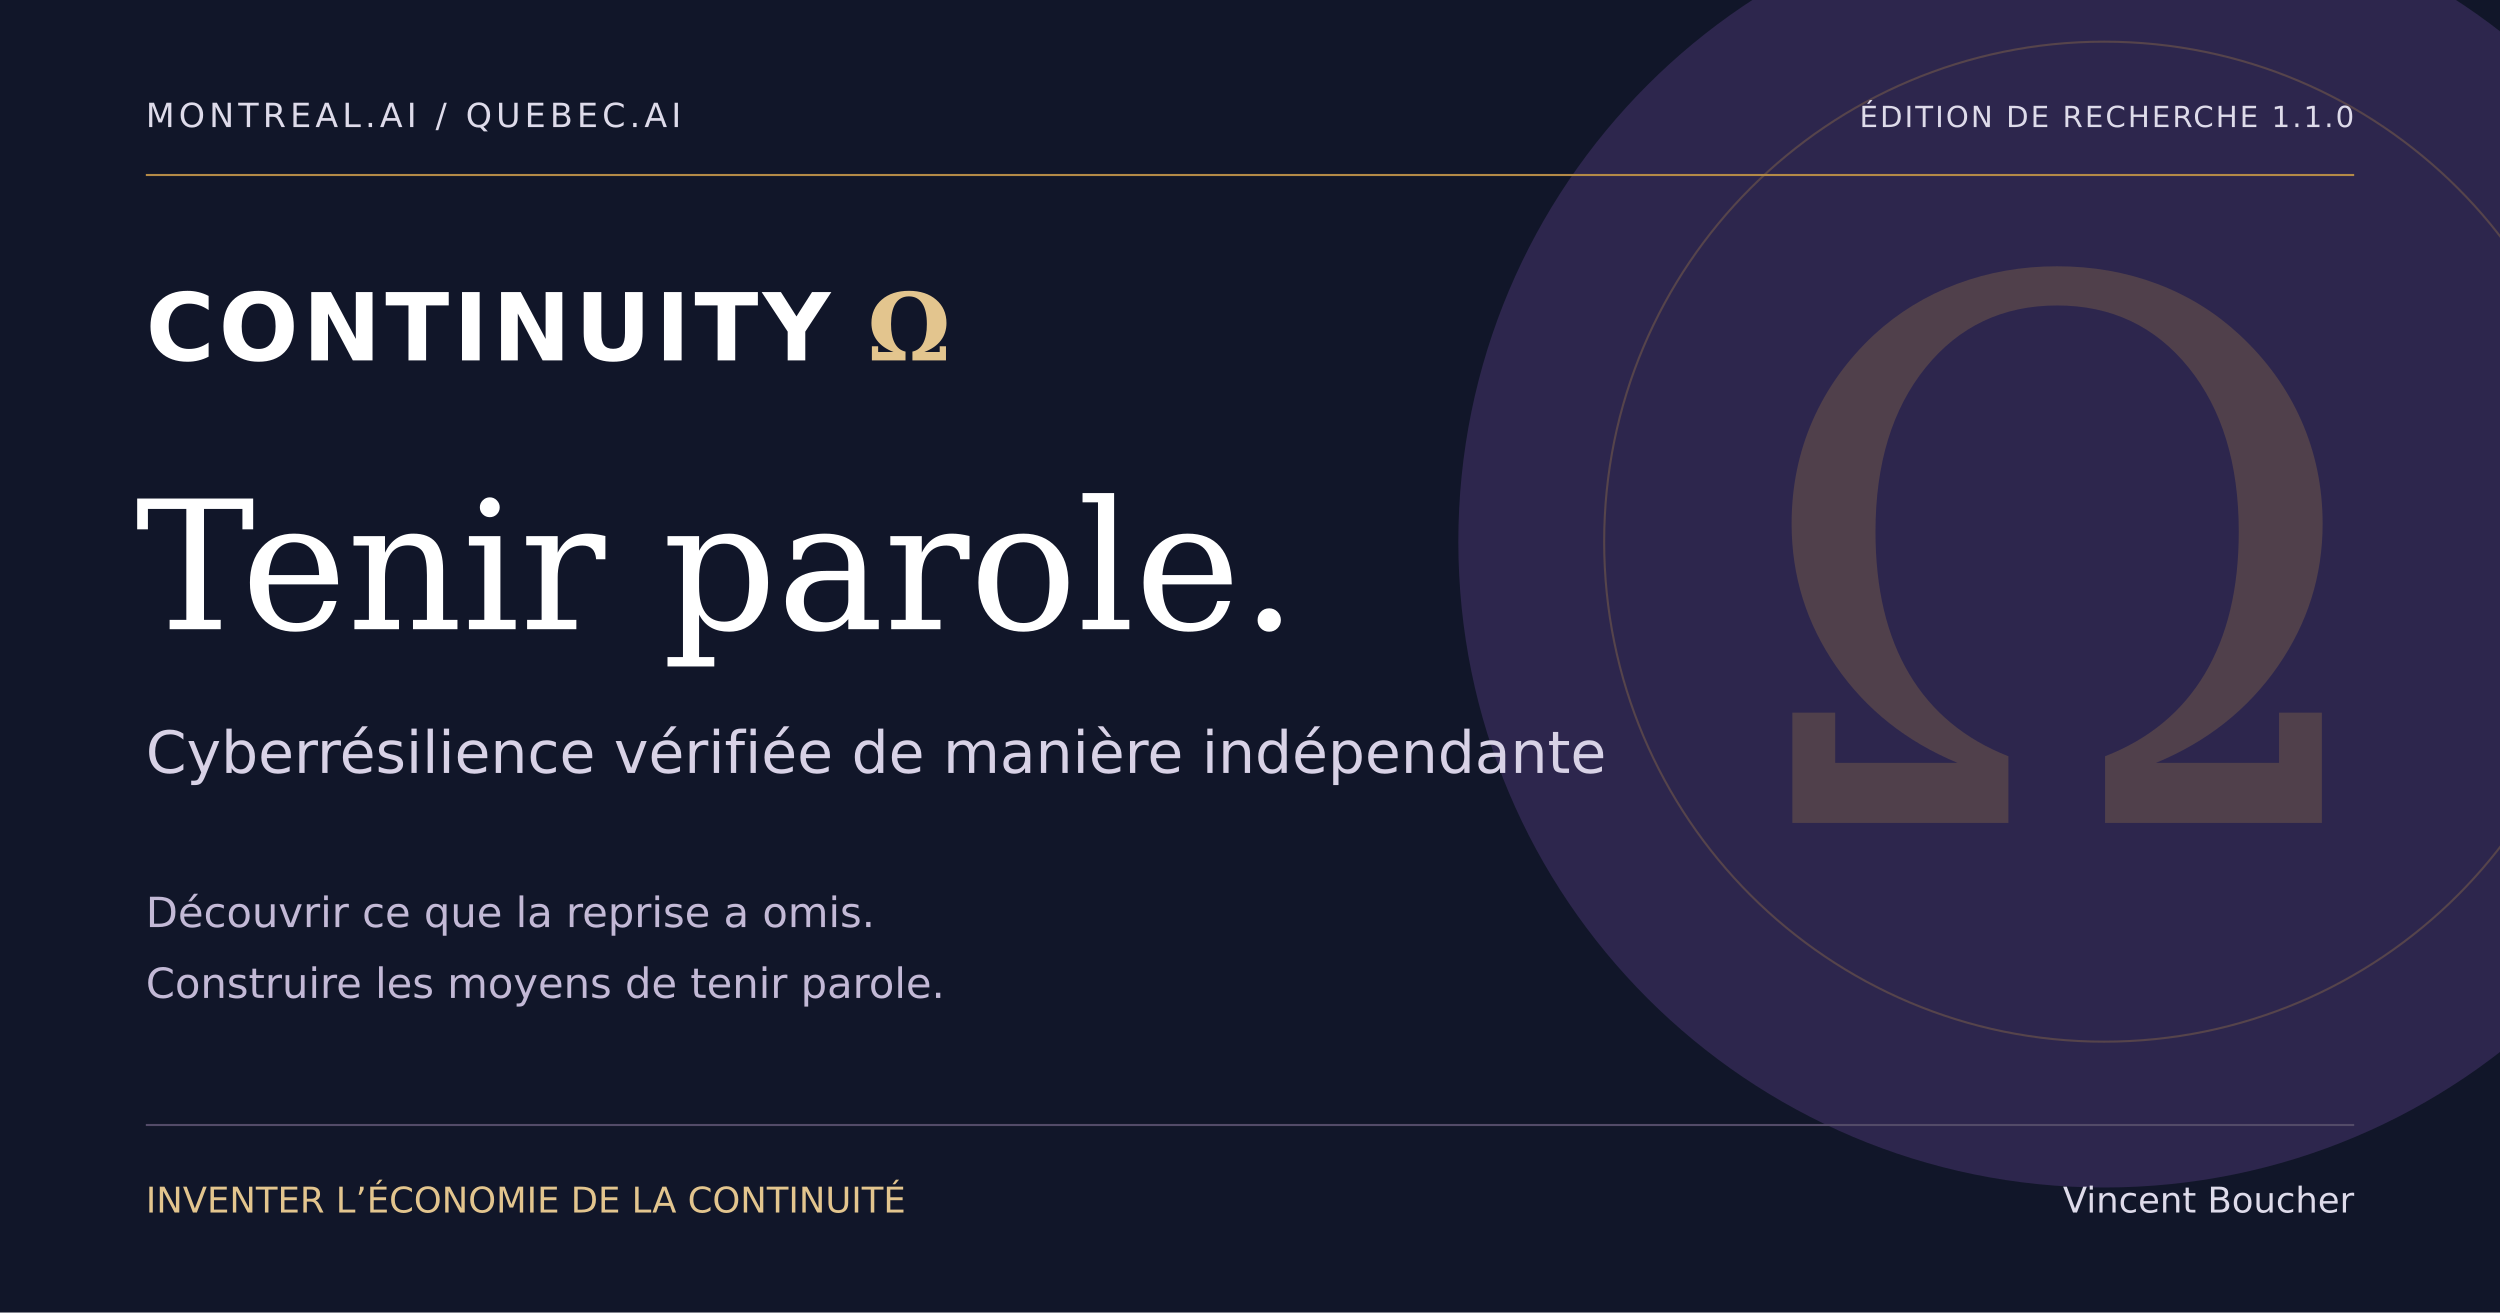
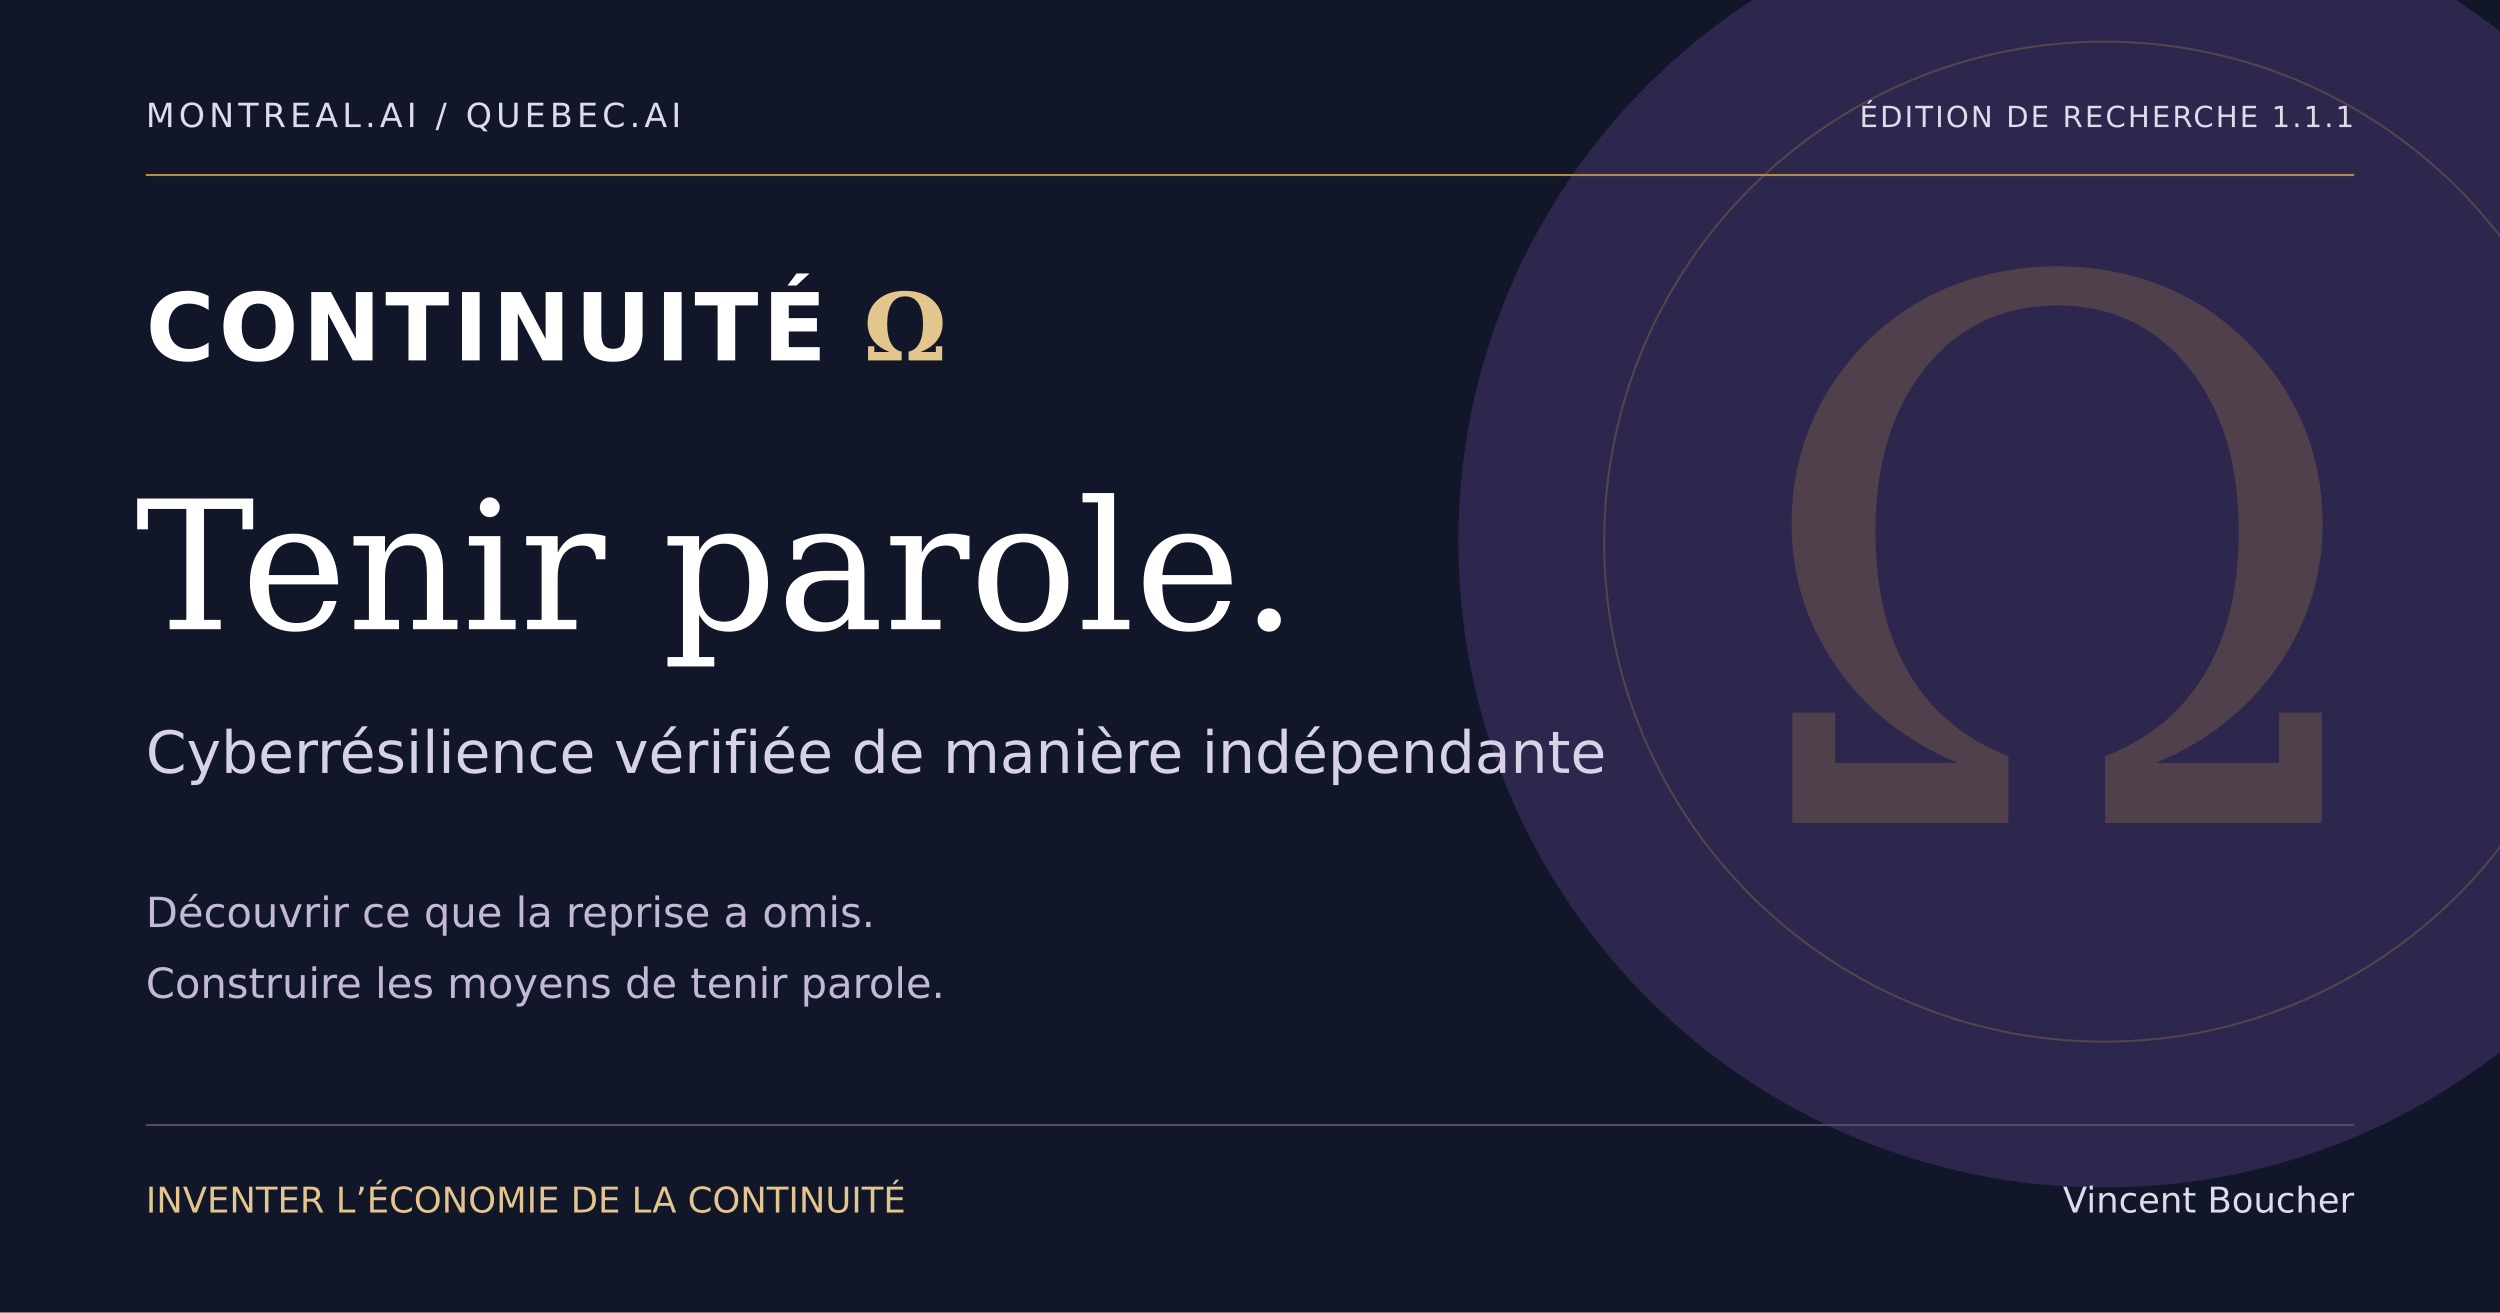
<svg xmlns="http://www.w3.org/2000/svg" width="1200" height="630" viewBox="0 0 1200 630" lang="fr-CA" xml:lang="fr-CA" role="img" aria-labelledby="title description">
  <rect width="1200" height="630" fill="#111629" />
  <circle cx="1010" cy="260" r="310" fill="#2d264d" />
  <circle cx="1010" cy="260" r="240" fill="none" stroke="#b48a47" stroke-opacity=".3" />
  <text x="838" y="395" font-family="Georgia,DejaVu Serif,serif" font-size="360" fill="#b48a47" opacity=".26">Ω</text>
  <path d="M70 84H1130" stroke="#b48a47" stroke-width="1" />
  <text x="70" y="61" font-family="DejaVu Sans,sans-serif" font-size="16" letter-spacing="2" fill="#dedbea">MONTREAL.AI / QUEBEC.AI</text>
-   <text x="1130" y="61" text-anchor="end" font-family="DejaVu Sans,sans-serif" font-size="14" letter-spacing="1" fill="#dedbea">ÉDITION DE RECHERCHE 1.1.0</text>
-   <text x="70" y="173" font-family="DejaVu Sans,sans-serif" font-weight="bold" font-size="45" letter-spacing="2" fill="white">CONTINUITY <tspan font-family="DejaVu Serif,serif" fill="#e3c58e">Ω</tspan>
+   <text x="1130" y="61" text-anchor="end" font-family="DejaVu Sans,sans-serif" font-size="14" letter-spacing="1" fill="#dedbea">ÉDITION DE RECHERCHE 1.1.1</text>
+   <text x="70" y="173" font-family="DejaVu Sans,sans-serif" font-weight="bold" font-size="45" letter-spacing="2" fill="white">CONTINUITÉ <tspan font-family="DejaVu Serif,serif" fill="#e3c58e">Ω</tspan>
  </text>
  <text x="65" y="302" font-family="Georgia,DejaVu Serif,serif" font-size="86" fill="white">Tenir parole.</text>
  <text x="70" y="371" font-family="DejaVu Sans,sans-serif" font-size="28" fill="#d8d2e6">Cyberrésilience vérifiée de manière indépendante</text>
  <text x="70" y="445" font-family="DejaVu Sans,sans-serif" font-size="20" fill="#c3b9d6">Découvrir ce que la reprise a omis.</text>
  <text x="70" y="479" font-family="DejaVu Sans,sans-serif" font-size="20" fill="#c3b9d6">Construire les moyens de tenir parole.</text>
  <path d="M70 540H1130" stroke="#534b68" stroke-width="1" />
  <text x="70" y="582" font-family="DejaVu Sans,sans-serif" font-size="17" fill="#e3c58e">INVENTER L’ÉCONOMIE DE LA CONTINUITÉ</text>
  <text x="1130" y="582" text-anchor="end" font-family="DejaVu Sans,sans-serif" font-size="17" fill="#dedbea">Vincent Boucher</text>
</svg>
